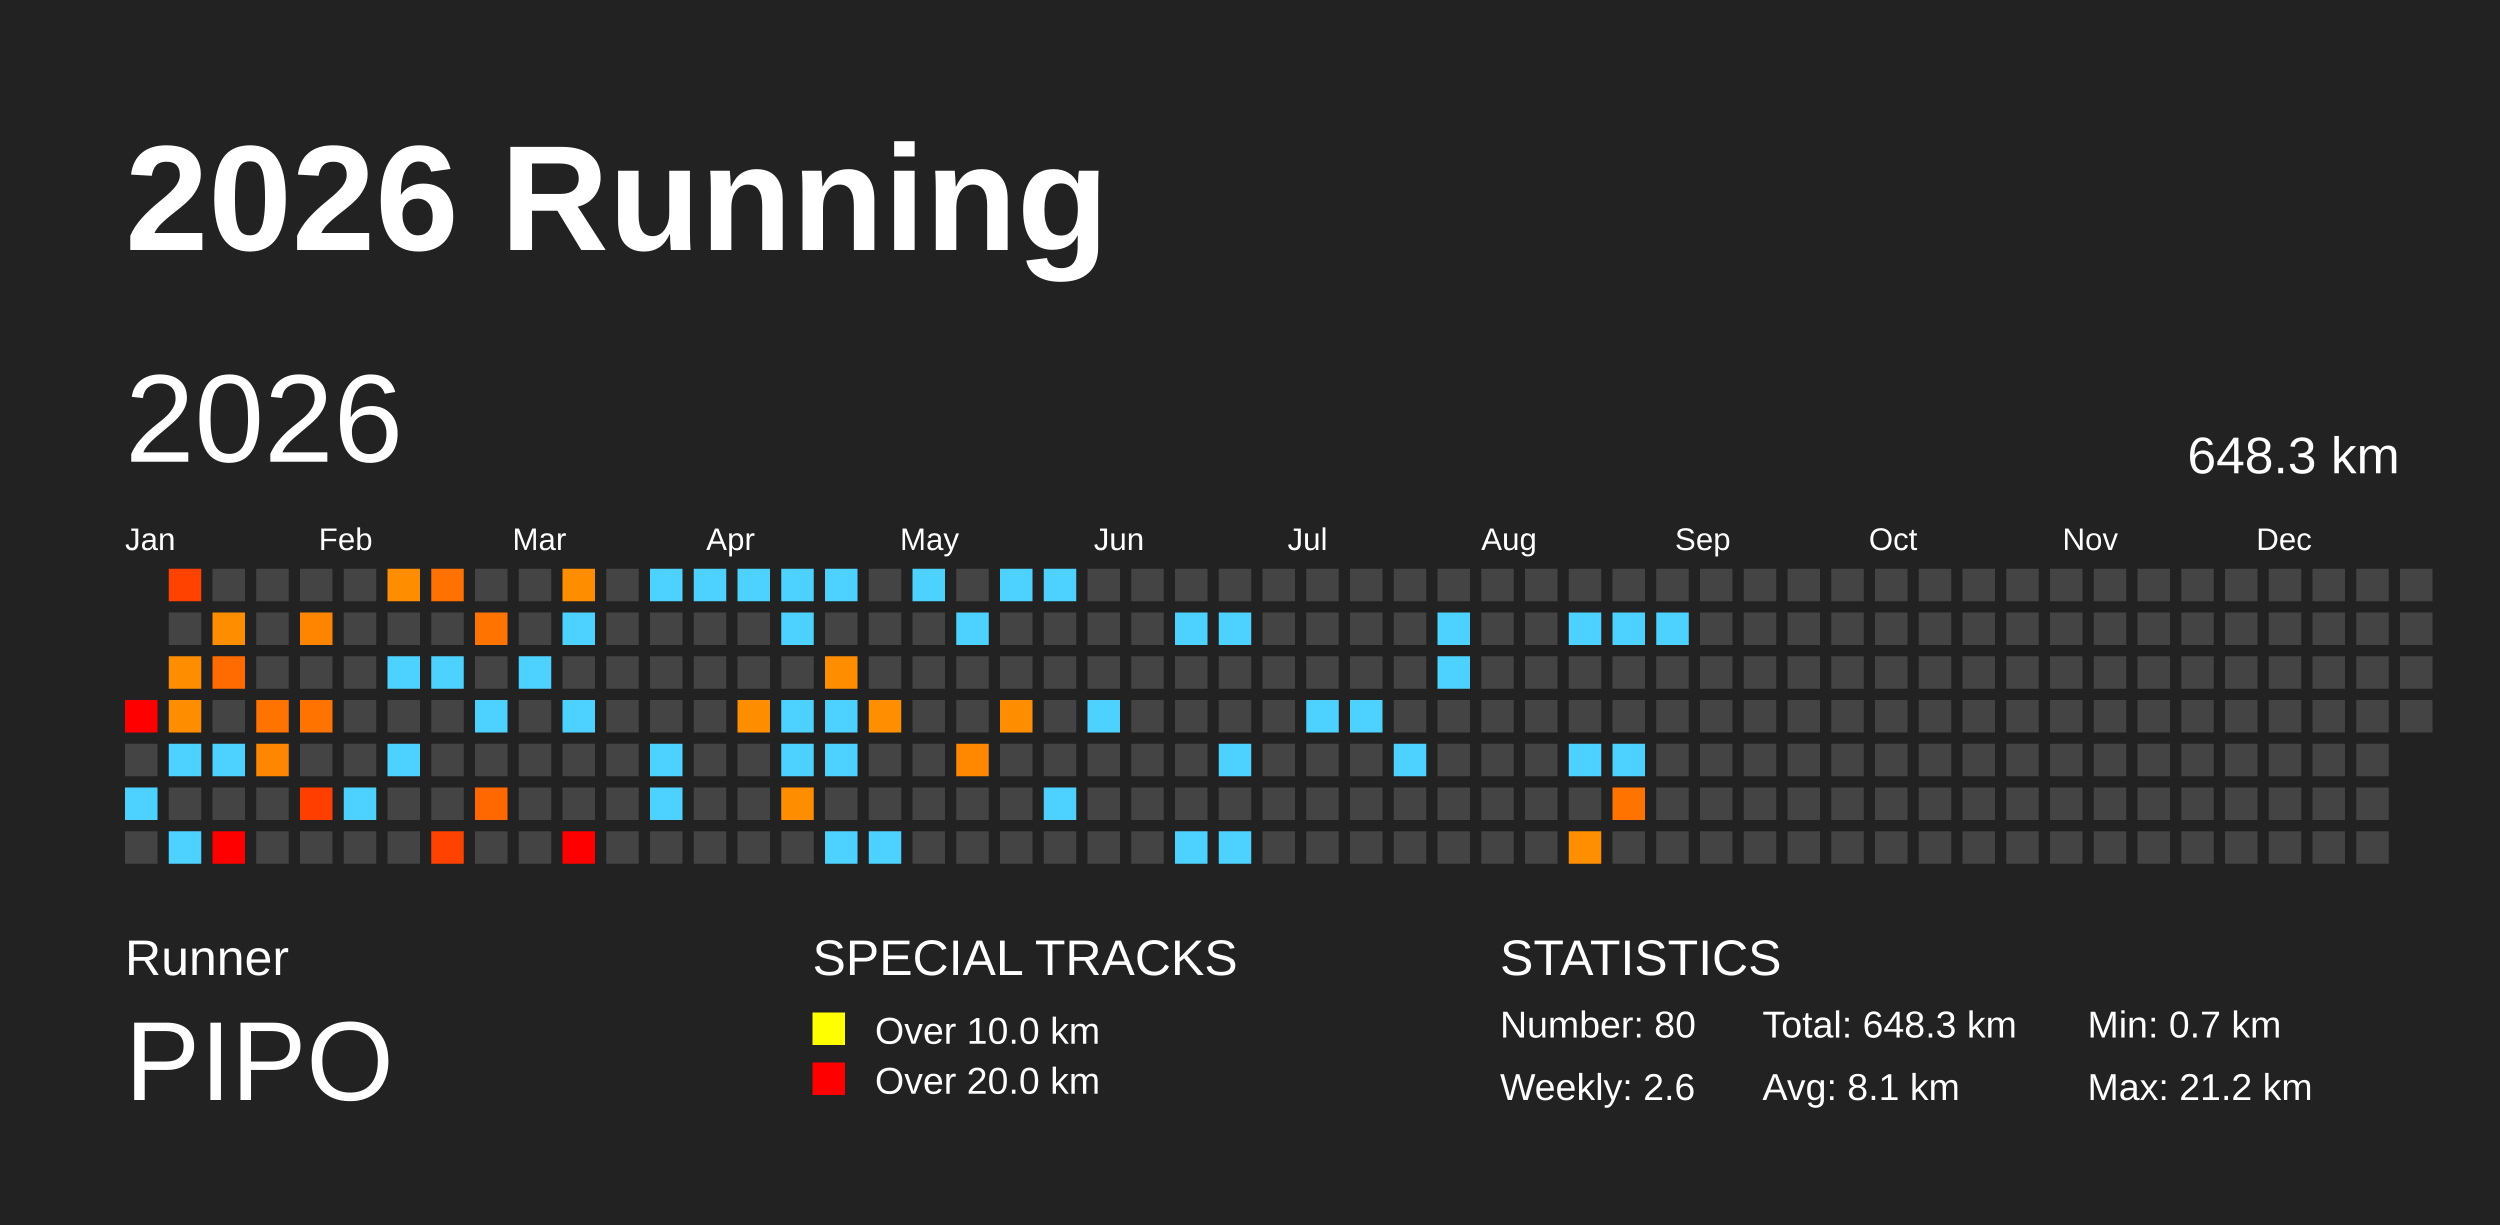
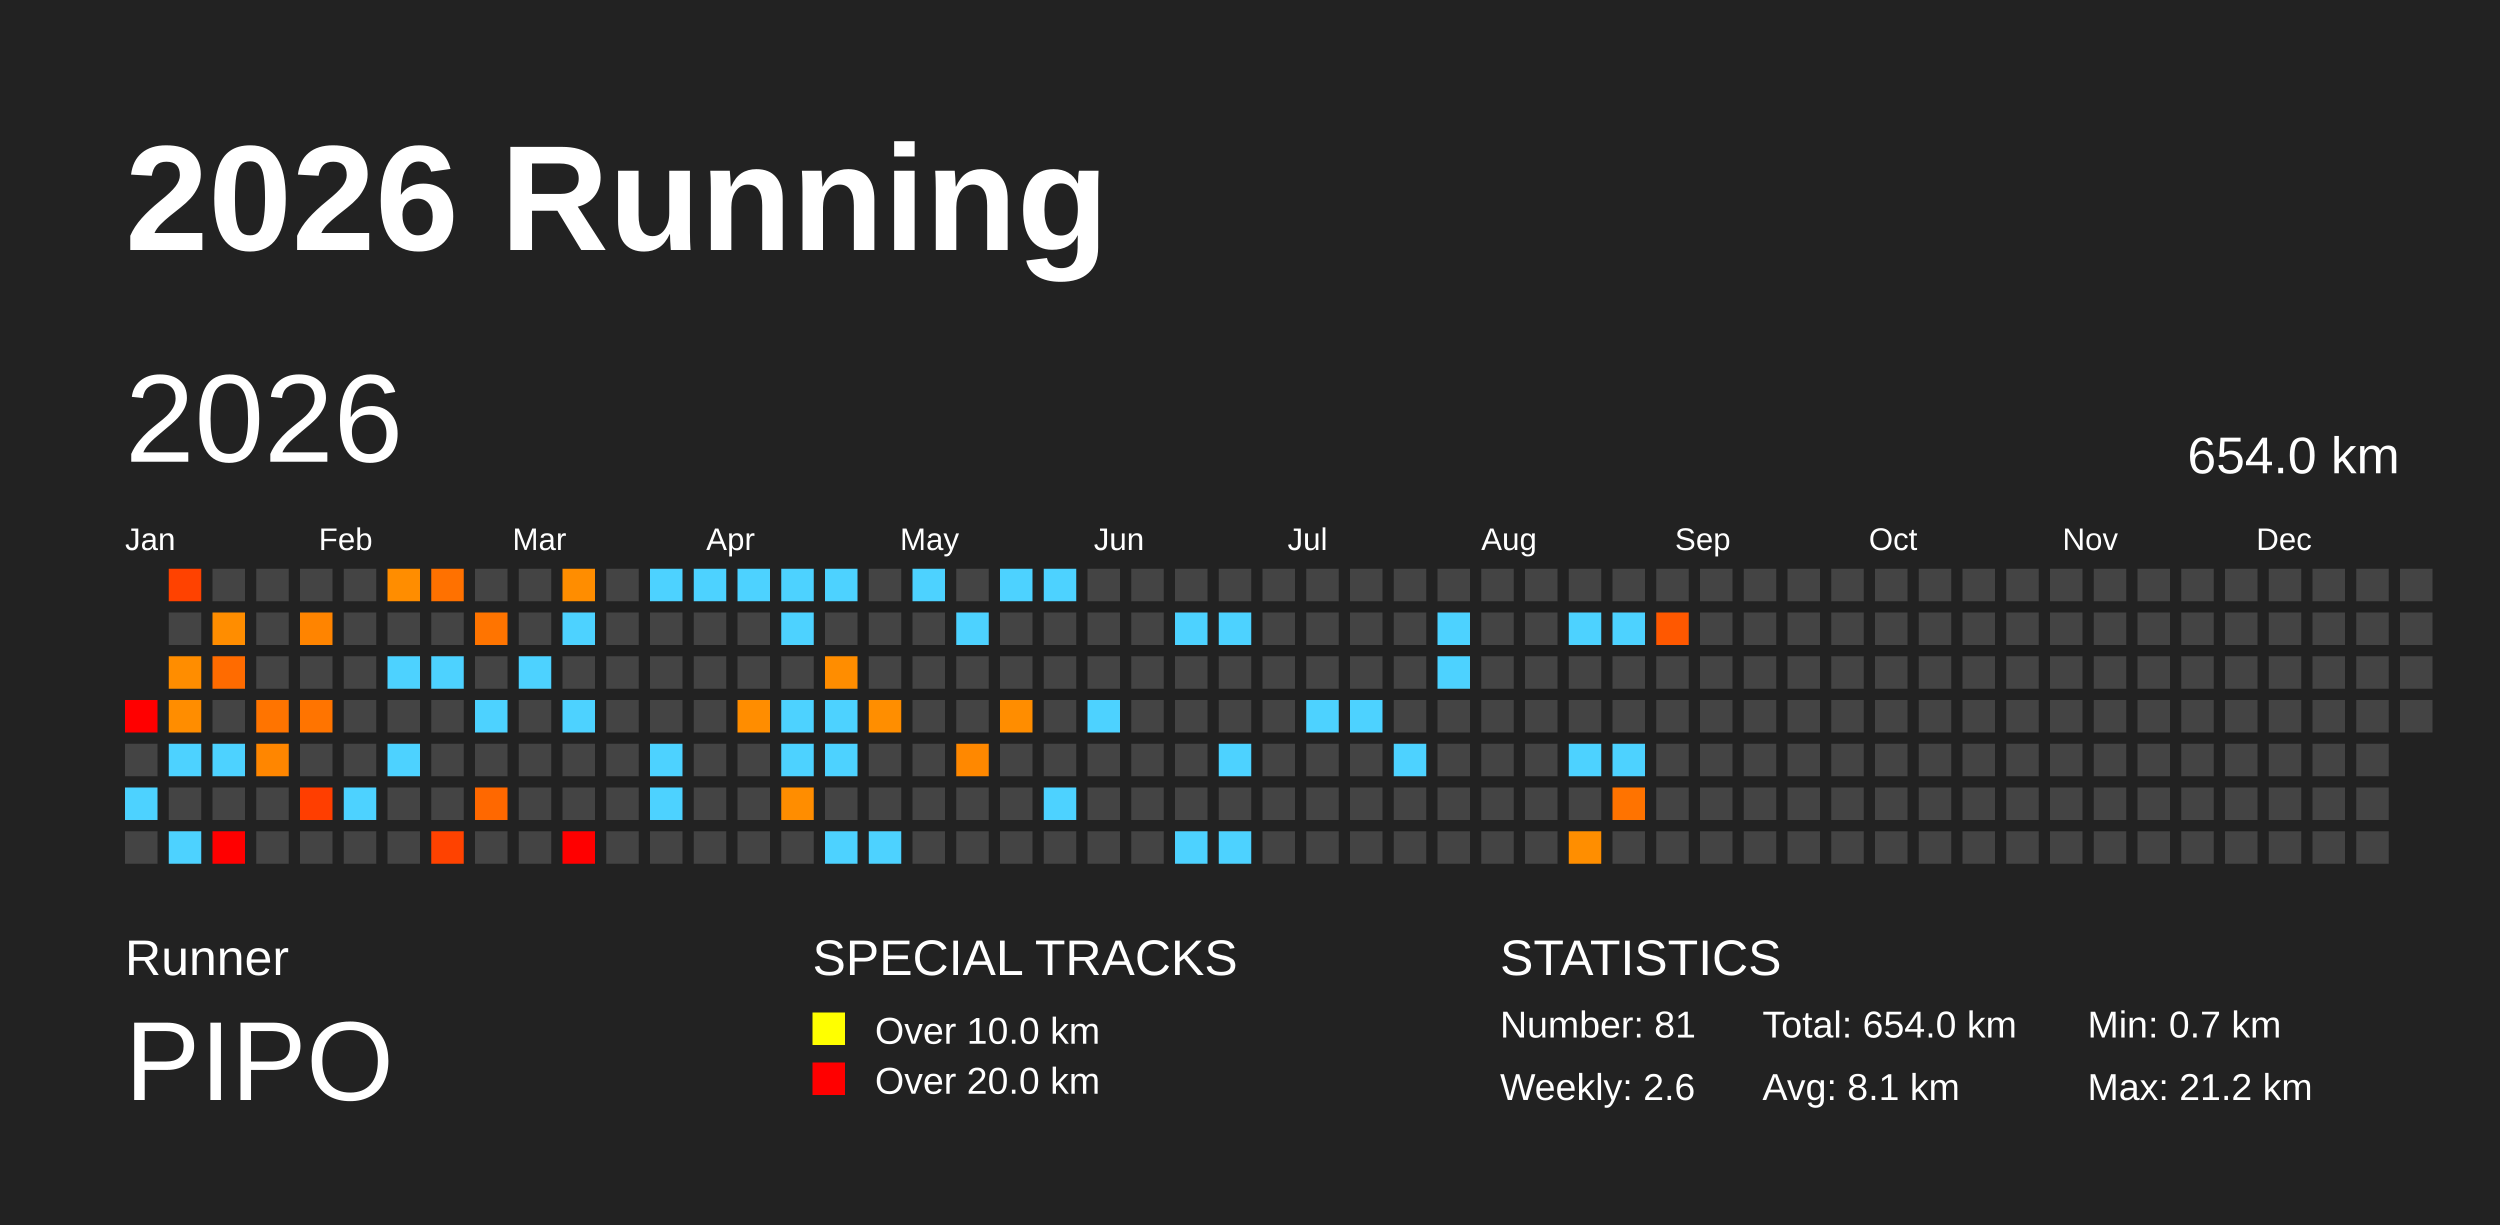
<svg xmlns="http://www.w3.org/2000/svg" baseProfile="full" height="98mm" version="1.1" viewBox="0,0,200,98" width="200mm">
  <defs />
  <rect fill="#222222" height="98" width="200" x="0" y="0" />
  <text fill="#FFFFFF" style="font-size:12px; font-family:Arial; font-weight:bold;" x="10" y="20">2026 Running</text>
  <text fill="#FFFFFF" style="font-size:4px; font-family:Arial" x="10" y="78">Runner</text>
  <text fill="#FFFFFF" style="font-size:9px; font-family:Arial" x="10" y="88">PIPO</text>
  <text fill="#FFFFFF" style="font-size:4px; font-family:Arial" x="65" y="78">SPECIAL TRACKS</text>
  <rect fill="yellow" height="2.6" width="2.6" x="65" y="81" />
  <text fill="#FFFFFF" style="font-size:3px; font-family:Arial" x="70" y="83.5">Over 10.0 km</text>
  <rect fill="red" height="2.6" width="2.6" x="65" y="85" />
  <text fill="#FFFFFF" style="font-size:3px; font-family:Arial" x="70" y="87.5">Over 20.0 km</text>
  <text fill="#FFFFFF" style="font-size:4px; font-family:Arial" x="120" y="78">STATISTICS</text>
-   <text fill="#FFFFFF" style="font-size:3px; font-family:Arial" x="120" y="83">Number: 80</text>
+   <text fill="#FFFFFF" style="font-size:3px; font-family:Arial" x="120" y="83">Number: 81</text>
  <text fill="#FFFFFF" style="font-size:3px; font-family:Arial" x="120" y="88">Weekly: 2.6</text>
-   <text fill="#FFFFFF" style="font-size:3px; font-family:Arial" x="141" y="83">Total: 648.3 km</text>
+   <text fill="#FFFFFF" style="font-size:3px; font-family:Arial" x="141" y="83">Total: 654.0 km</text>
  <text fill="#FFFFFF" style="font-size:3px; font-family:Arial" x="141" y="88">Avg: 8.1 km</text>
  <text fill="#FFFFFF" style="font-size:3px; font-family:Arial" x="167" y="83">Min: 0.7 km</text>
  <text fill="#FFFFFF" style="font-size:3px; font-family:Arial" x="167" y="88">Max: 21.2 km</text>
  <text dominant-baseline="hanging" fill="#FFFFFF" style="font-size:10.0px; font-family:Arial;" x="10" y="30">2026</text>
-   <text dominant-baseline="hanging" fill="#FFFFFF" style="font-size:4.125px; font-family:Arial;" x="175" y="35">648.3 km</text>
+   <text dominant-baseline="hanging" fill="#FFFFFF" style="font-size:4.125px; font-family:Arial;" x="175" y="35">654.0 km</text>
  <text fill="#FFFFFF" style="font-size:2.5px; font-family:Arial" x="10.0" y="44">Jan</text>
  <text fill="#FFFFFF" style="font-size:2.5px; font-family:Arial" x="25.5" y="44">Feb</text>
  <text fill="#FFFFFF" style="font-size:2.5px; font-family:Arial" x="41.0" y="44">Mar</text>
  <text fill="#FFFFFF" style="font-size:2.5px; font-family:Arial" x="56.5" y="44">Apr</text>
  <text fill="#FFFFFF" style="font-size:2.5px; font-family:Arial" x="72.0" y="44">May</text>
  <text fill="#FFFFFF" style="font-size:2.5px; font-family:Arial" x="87.5" y="44">Jun</text>
  <text fill="#FFFFFF" style="font-size:2.5px; font-family:Arial" x="103.0" y="44">Jul</text>
  <text fill="#FFFFFF" style="font-size:2.5px; font-family:Arial" x="118.5" y="44">Aug</text>
  <text fill="#FFFFFF" style="font-size:2.5px; font-family:Arial" x="134.0" y="44">Sep</text>
  <text fill="#FFFFFF" style="font-size:2.5px; font-family:Arial" x="149.5" y="44">Oct</text>
  <text fill="#FFFFFF" style="font-size:2.5px; font-family:Arial" x="165.0" y="44">Nov</text>
  <text fill="#FFFFFF" style="font-size:2.5px; font-family:Arial" x="180.5" y="44">Dec</text>
  <rect fill="red" height="2.6" width="2.6" x="10.0" y="56.0" />
  <rect fill="#444444" height="2.6" width="2.6" x="10.0" y="59.5" />
  <rect fill="#4dd2ff" height="2.6" width="2.6" x="10.0" y="63.0" />
  <rect fill="#444444" height="2.6" width="2.6" x="10.0" y="66.5" />
  <rect fill="#ff4200" height="2.6" width="2.6" x="13.5" y="45.5" />
  <rect fill="#444444" height="2.6" width="2.6" x="13.5" y="49.0" />
  <rect fill="#ff8d00" height="2.6" width="2.6" x="13.5" y="52.5" />
  <rect fill="#ff8d00" height="2.6" width="2.6" x="13.5" y="56.0" />
  <rect fill="#4dd2ff" height="2.6" width="2.6" x="13.5" y="59.5" />
  <rect fill="#444444" height="2.6" width="2.6" x="13.5" y="63.0" />
  <rect fill="#4dd2ff" height="2.6" width="2.6" x="13.5" y="66.5" />
  <rect fill="#444444" height="2.6" width="2.6" x="17.0" y="45.5" />
  <rect fill="#ff8d00" height="2.6" width="2.6" x="17.0" y="49.0" />
  <rect fill="#ff6b00" height="2.6" width="2.6" x="17.0" y="52.5" />
  <rect fill="#444444" height="2.6" width="2.6" x="17.0" y="56.0" />
  <rect fill="#4dd2ff" height="2.6" width="2.6" x="17.0" y="59.5" />
  <rect fill="#444444" height="2.6" width="2.6" x="17.0" y="63.0" />
  <rect fill="red" height="2.6" width="2.6" x="17.0" y="66.5" />
  <rect fill="#444444" height="2.6" width="2.6" x="20.5" y="45.5" />
  <rect fill="#444444" height="2.6" width="2.6" x="20.5" y="49.0" />
  <rect fill="#444444" height="2.6" width="2.6" x="20.5" y="52.5" />
  <rect fill="#ff7400" height="2.6" width="2.6" x="20.5" y="56.0" />
  <rect fill="#ff8600" height="2.6" width="2.6" x="20.5" y="59.5" />
  <rect fill="#444444" height="2.6" width="2.6" x="20.5" y="63.0" />
  <rect fill="#444444" height="2.6" width="2.6" x="20.5" y="66.5" />
  <rect fill="#444444" height="2.6" width="2.6" x="24.0" y="45.5" />
  <rect fill="#ff8400" height="2.6" width="2.6" x="24.0" y="49.0" />
  <rect fill="#444444" height="2.6" width="2.6" x="24.0" y="52.5" />
  <rect fill="#ff7400" height="2.6" width="2.6" x="24.0" y="56.0" />
  <rect fill="#444444" height="2.6" width="2.6" x="24.0" y="59.5" />
  <rect fill="#ff3e00" height="2.6" width="2.6" x="24.0" y="63.0" />
  <rect fill="#444444" height="2.6" width="2.6" x="24.0" y="66.5" />
  <rect fill="#444444" height="2.6" width="2.6" x="27.5" y="45.5" />
  <rect fill="#444444" height="2.6" width="2.6" x="27.5" y="49.0" />
  <rect fill="#444444" height="2.6" width="2.6" x="27.5" y="52.5" />
  <rect fill="#444444" height="2.6" width="2.6" x="27.5" y="56.0" />
  <rect fill="#444444" height="2.6" width="2.6" x="27.5" y="59.5" />
  <rect fill="#4dd2ff" height="2.6" width="2.6" x="27.5" y="63.0" />
  <rect fill="#444444" height="2.6" width="2.6" x="27.5" y="66.5" />
  <rect fill="#ff8d00" height="2.6" width="2.6" x="31.0" y="45.5" />
  <rect fill="#444444" height="2.6" width="2.6" x="31.0" y="49.0" />
  <rect fill="#4dd2ff" height="2.6" width="2.6" x="31.0" y="52.5" />
  <rect fill="#444444" height="2.6" width="2.6" x="31.0" y="56.0" />
  <rect fill="#4dd2ff" height="2.6" width="2.6" x="31.0" y="59.5" />
  <rect fill="#444444" height="2.6" width="2.6" x="31.0" y="63.0" />
  <rect fill="#444444" height="2.6" width="2.6" x="31.0" y="66.5" />
  <rect fill="#ff7100" height="2.6" width="2.6" x="34.5" y="45.5" />
  <rect fill="#444444" height="2.6" width="2.6" x="34.5" y="49.0" />
  <rect fill="#4dd2ff" height="2.6" width="2.6" x="34.5" y="52.5" />
  <rect fill="#444444" height="2.6" width="2.6" x="34.5" y="56.0" />
  <rect fill="#444444" height="2.6" width="2.6" x="34.5" y="59.5" />
  <rect fill="#444444" height="2.6" width="2.6" x="34.5" y="63.0" />
  <rect fill="#ff4200" height="2.6" width="2.6" x="34.5" y="66.5" />
  <rect fill="#444444" height="2.6" width="2.6" x="38.0" y="45.5" />
  <rect fill="#ff7400" height="2.6" width="2.6" x="38.0" y="49.0" />
  <rect fill="#444444" height="2.6" width="2.6" x="38.0" y="52.5" />
  <rect fill="#4dd2ff" height="2.6" width="2.6" x="38.0" y="56.0" />
  <rect fill="#444444" height="2.6" width="2.6" x="38.0" y="59.5" />
  <rect fill="#ff6800" height="2.6" width="2.6" x="38.0" y="63.0" />
  <rect fill="#444444" height="2.6" width="2.6" x="38.0" y="66.5" />
  <rect fill="#444444" height="2.6" width="2.6" x="41.5" y="45.5" />
  <rect fill="#444444" height="2.6" width="2.6" x="41.5" y="49.0" />
  <rect fill="#4dd2ff" height="2.6" width="2.6" x="41.5" y="52.5" />
  <rect fill="#444444" height="2.6" width="2.6" x="41.5" y="56.0" />
  <rect fill="#444444" height="2.6" width="2.6" x="41.5" y="59.5" />
  <rect fill="#444444" height="2.6" width="2.6" x="41.5" y="63.0" />
  <rect fill="#444444" height="2.6" width="2.6" x="41.5" y="66.5" />
  <rect fill="#ff8d00" height="2.6" width="2.6" x="45.0" y="45.5" />
  <rect fill="#4dd2ff" height="2.6" width="2.6" x="45.0" y="49.0" />
  <rect fill="#444444" height="2.6" width="2.6" x="45.0" y="52.5" />
  <rect fill="#4dd2ff" height="2.6" width="2.6" x="45.0" y="56.0" />
  <rect fill="#444444" height="2.6" width="2.6" x="45.0" y="59.5" />
  <rect fill="#444444" height="2.6" width="2.6" x="45.0" y="63.0" />
  <rect fill="red" height="2.6" width="2.6" x="45.0" y="66.5" />
  <rect fill="#444444" height="2.6" width="2.6" x="48.5" y="45.5" />
  <rect fill="#444444" height="2.6" width="2.6" x="48.5" y="49.0" />
  <rect fill="#444444" height="2.6" width="2.6" x="48.5" y="52.5" />
  <rect fill="#444444" height="2.6" width="2.6" x="48.5" y="56.0" />
  <rect fill="#444444" height="2.6" width="2.6" x="48.5" y="59.5" />
  <rect fill="#444444" height="2.6" width="2.6" x="48.5" y="63.0" />
  <rect fill="#444444" height="2.6" width="2.6" x="48.5" y="66.5" />
  <rect fill="#4dd2ff" height="2.6" width="2.6" x="52.0" y="45.5" />
  <rect fill="#444444" height="2.6" width="2.6" x="52.0" y="49.0" />
  <rect fill="#444444" height="2.6" width="2.6" x="52.0" y="52.5" />
  <rect fill="#444444" height="2.6" width="2.6" x="52.0" y="56.0" />
  <rect fill="#4dd2ff" height="2.6" width="2.6" x="52.0" y="59.5" />
  <rect fill="#4dd2ff" height="2.6" width="2.6" x="52.0" y="63.0" />
  <rect fill="#444444" height="2.6" width="2.6" x="52.0" y="66.5" />
  <rect fill="#4dd2ff" height="2.6" width="2.6" x="55.5" y="45.5" />
  <rect fill="#444444" height="2.6" width="2.6" x="55.5" y="49.0" />
  <rect fill="#444444" height="2.6" width="2.6" x="55.5" y="52.5" />
  <rect fill="#444444" height="2.6" width="2.6" x="55.5" y="56.0" />
  <rect fill="#444444" height="2.6" width="2.6" x="55.5" y="59.5" />
  <rect fill="#444444" height="2.6" width="2.6" x="55.5" y="63.0" />
  <rect fill="#444444" height="2.6" width="2.6" x="55.5" y="66.5" />
  <rect fill="#4dd2ff" height="2.6" width="2.6" x="59.0" y="45.5" />
  <rect fill="#444444" height="2.6" width="2.6" x="59.0" y="49.0" />
  <rect fill="#444444" height="2.6" width="2.6" x="59.0" y="52.5" />
  <rect fill="#ff8d00" height="2.6" width="2.6" x="59.0" y="56.0" />
  <rect fill="#444444" height="2.6" width="2.6" x="59.0" y="59.5" />
  <rect fill="#444444" height="2.6" width="2.6" x="59.0" y="63.0" />
  <rect fill="#444444" height="2.6" width="2.6" x="59.0" y="66.5" />
  <rect fill="#4dd2ff" height="2.6" width="2.6" x="62.5" y="45.5" />
  <rect fill="#4dd2ff" height="2.6" width="2.6" x="62.5" y="49.0" />
  <rect fill="#444444" height="2.6" width="2.6" x="62.5" y="52.5" />
  <rect fill="#4dd2ff" height="2.6" width="2.6" x="62.5" y="56.0" />
  <rect fill="#4dd2ff" height="2.6" width="2.6" x="62.5" y="59.5" />
  <rect fill="#ff8d00" height="2.6" width="2.6" x="62.5" y="63.0" />
  <rect fill="#444444" height="2.6" width="2.6" x="62.5" y="66.5" />
  <rect fill="#4dd2ff" height="2.6" width="2.6" x="66.0" y="45.5" />
  <rect fill="#444444" height="2.6" width="2.6" x="66.0" y="49.0" />
  <rect fill="#ff8d00" height="2.6" width="2.6" x="66.0" y="52.5" />
  <rect fill="#4dd2ff" height="2.6" width="2.6" x="66.0" y="56.0" />
  <rect fill="#4dd2ff" height="2.6" width="2.6" x="66.0" y="59.5" />
  <rect fill="#444444" height="2.6" width="2.6" x="66.0" y="63.0" />
  <rect fill="#4dd2ff" height="2.6" width="2.6" x="66.0" y="66.5" />
  <rect fill="#444444" height="2.6" width="2.6" x="69.5" y="45.5" />
  <rect fill="#444444" height="2.6" width="2.6" x="69.5" y="49.0" />
  <rect fill="#444444" height="2.6" width="2.6" x="69.5" y="52.5" />
  <rect fill="#ff8e00" height="2.6" width="2.6" x="69.5" y="56.0" />
  <rect fill="#444444" height="2.6" width="2.6" x="69.5" y="59.5" />
  <rect fill="#444444" height="2.6" width="2.6" x="69.5" y="63.0" />
  <rect fill="#4dd2ff" height="2.6" width="2.6" x="69.5" y="66.5" />
  <rect fill="#4dd2ff" height="2.6" width="2.6" x="73.0" y="45.5" />
  <rect fill="#444444" height="2.6" width="2.6" x="73.0" y="49.0" />
  <rect fill="#444444" height="2.6" width="2.6" x="73.0" y="52.5" />
  <rect fill="#444444" height="2.6" width="2.6" x="73.0" y="56.0" />
  <rect fill="#444444" height="2.6" width="2.6" x="73.0" y="59.5" />
  <rect fill="#444444" height="2.6" width="2.6" x="73.0" y="63.0" />
  <rect fill="#444444" height="2.6" width="2.6" x="73.0" y="66.5" />
  <rect fill="#444444" height="2.6" width="2.6" x="76.5" y="45.5" />
  <rect fill="#4dd2ff" height="2.6" width="2.6" x="76.5" y="49.0" />
  <rect fill="#444444" height="2.6" width="2.6" x="76.5" y="52.5" />
  <rect fill="#444444" height="2.6" width="2.6" x="76.5" y="56.0" />
  <rect fill="#ff8800" height="2.6" width="2.6" x="76.5" y="59.5" />
  <rect fill="#444444" height="2.6" width="2.6" x="76.5" y="63.0" />
  <rect fill="#444444" height="2.6" width="2.6" x="76.5" y="66.5" />
  <rect fill="#4dd2ff" height="2.6" width="2.6" x="80.0" y="45.5" />
  <rect fill="#444444" height="2.6" width="2.6" x="80.0" y="49.0" />
  <rect fill="#444444" height="2.6" width="2.6" x="80.0" y="52.5" />
  <rect fill="#ff8d00" height="2.6" width="2.6" x="80.0" y="56.0" />
  <rect fill="#444444" height="2.6" width="2.6" x="80.0" y="59.5" />
  <rect fill="#444444" height="2.6" width="2.6" x="80.0" y="63.0" />
  <rect fill="#444444" height="2.6" width="2.6" x="80.0" y="66.5" />
  <rect fill="#4dd2ff" height="2.6" width="2.6" x="83.5" y="45.5" />
  <rect fill="#444444" height="2.6" width="2.6" x="83.5" y="49.0" />
  <rect fill="#444444" height="2.6" width="2.6" x="83.5" y="52.5" />
  <rect fill="#444444" height="2.6" width="2.6" x="83.5" y="56.0" />
  <rect fill="#444444" height="2.6" width="2.6" x="83.5" y="59.5" />
  <rect fill="#4dd2ff" height="2.6" width="2.6" x="83.5" y="63.0" />
  <rect fill="#444444" height="2.6" width="2.6" x="83.5" y="66.5" />
  <rect fill="#444444" height="2.6" width="2.6" x="87.0" y="45.5" />
  <rect fill="#444444" height="2.6" width="2.6" x="87.0" y="49.0" />
  <rect fill="#444444" height="2.6" width="2.6" x="87.0" y="52.5" />
  <rect fill="#4dd2ff" height="2.6" width="2.6" x="87.0" y="56.0" />
  <rect fill="#444444" height="2.6" width="2.6" x="87.0" y="59.5" />
  <rect fill="#444444" height="2.6" width="2.6" x="87.0" y="63.0" />
  <rect fill="#444444" height="2.6" width="2.6" x="87.0" y="66.5" />
  <rect fill="#444444" height="2.6" width="2.6" x="90.5" y="45.5" />
  <rect fill="#444444" height="2.6" width="2.6" x="90.5" y="49.0" />
  <rect fill="#444444" height="2.6" width="2.6" x="90.5" y="52.5" />
  <rect fill="#444444" height="2.6" width="2.6" x="90.5" y="56.0" />
  <rect fill="#444444" height="2.6" width="2.6" x="90.5" y="59.5" />
  <rect fill="#444444" height="2.6" width="2.6" x="90.5" y="63.0" />
  <rect fill="#444444" height="2.6" width="2.6" x="90.5" y="66.5" />
  <rect fill="#444444" height="2.6" width="2.6" x="94.0" y="45.5" />
  <rect fill="#4dd2ff" height="2.6" width="2.6" x="94.0" y="49.0" />
  <rect fill="#444444" height="2.6" width="2.6" x="94.0" y="52.5" />
  <rect fill="#444444" height="2.6" width="2.6" x="94.0" y="56.0" />
  <rect fill="#444444" height="2.6" width="2.6" x="94.0" y="59.5" />
  <rect fill="#444444" height="2.6" width="2.6" x="94.0" y="63.0" />
  <rect fill="#4dd2ff" height="2.6" width="2.6" x="94.0" y="66.5" />
  <rect fill="#444444" height="2.6" width="2.6" x="97.5" y="45.5" />
  <rect fill="#4dd2ff" height="2.6" width="2.6" x="97.5" y="49.0" />
  <rect fill="#444444" height="2.6" width="2.6" x="97.5" y="52.5" />
  <rect fill="#444444" height="2.6" width="2.6" x="97.5" y="56.0" />
  <rect fill="#4dd2ff" height="2.6" width="2.6" x="97.5" y="59.5" />
  <rect fill="#444444" height="2.6" width="2.6" x="97.5" y="63.0" />
  <rect fill="#4dd2ff" height="2.6" width="2.6" x="97.5" y="66.5" />
  <rect fill="#444444" height="2.6" width="2.6" x="101.0" y="45.5" />
  <rect fill="#444444" height="2.6" width="2.6" x="101.0" y="49.0" />
  <rect fill="#444444" height="2.6" width="2.6" x="101.0" y="52.5" />
  <rect fill="#444444" height="2.6" width="2.6" x="101.0" y="56.0" />
  <rect fill="#444444" height="2.6" width="2.6" x="101.0" y="59.5" />
  <rect fill="#444444" height="2.6" width="2.6" x="101.0" y="63.0" />
  <rect fill="#444444" height="2.6" width="2.6" x="101.0" y="66.5" />
  <rect fill="#444444" height="2.6" width="2.6" x="104.5" y="45.5" />
  <rect fill="#444444" height="2.6" width="2.6" x="104.5" y="49.0" />
  <rect fill="#444444" height="2.6" width="2.6" x="104.5" y="52.5" />
  <rect fill="#4dd2ff" height="2.6" width="2.6" x="104.5" y="56.0" />
  <rect fill="#444444" height="2.6" width="2.6" x="104.5" y="59.5" />
  <rect fill="#444444" height="2.6" width="2.6" x="104.5" y="63.0" />
  <rect fill="#444444" height="2.6" width="2.6" x="104.5" y="66.5" />
  <rect fill="#444444" height="2.6" width="2.6" x="108.0" y="45.5" />
  <rect fill="#444444" height="2.6" width="2.6" x="108.0" y="49.0" />
  <rect fill="#444444" height="2.6" width="2.6" x="108.0" y="52.5" />
  <rect fill="#4dd2ff" height="2.6" width="2.6" x="108.0" y="56.0" />
  <rect fill="#444444" height="2.6" width="2.6" x="108.0" y="59.5" />
  <rect fill="#444444" height="2.6" width="2.6" x="108.0" y="63.0" />
  <rect fill="#444444" height="2.6" width="2.6" x="108.0" y="66.5" />
  <rect fill="#444444" height="2.6" width="2.6" x="111.5" y="45.5" />
  <rect fill="#444444" height="2.6" width="2.6" x="111.5" y="49.0" />
  <rect fill="#444444" height="2.6" width="2.6" x="111.5" y="52.5" />
  <rect fill="#444444" height="2.6" width="2.6" x="111.5" y="56.0" />
  <rect fill="#4dd2ff" height="2.6" width="2.6" x="111.5" y="59.5" />
  <rect fill="#444444" height="2.6" width="2.6" x="111.5" y="63.0" />
  <rect fill="#444444" height="2.6" width="2.6" x="111.5" y="66.5" />
  <rect fill="#444444" height="2.6" width="2.6" x="115.0" y="45.5" />
  <rect fill="#4dd2ff" height="2.6" width="2.6" x="115.0" y="49.0" />
  <rect fill="#4dd2ff" height="2.6" width="2.6" x="115.0" y="52.5" />
  <rect fill="#444444" height="2.6" width="2.6" x="115.0" y="56.0" />
  <rect fill="#444444" height="2.6" width="2.6" x="115.0" y="59.5" />
  <rect fill="#444444" height="2.6" width="2.6" x="115.0" y="63.0" />
  <rect fill="#444444" height="2.6" width="2.6" x="115.0" y="66.5" />
  <rect fill="#444444" height="2.6" width="2.6" x="118.5" y="45.5" />
  <rect fill="#444444" height="2.6" width="2.6" x="118.5" y="49.0" />
  <rect fill="#444444" height="2.6" width="2.6" x="118.5" y="52.5" />
  <rect fill="#444444" height="2.6" width="2.6" x="118.5" y="56.0" />
  <rect fill="#444444" height="2.6" width="2.6" x="118.5" y="59.5" />
  <rect fill="#444444" height="2.6" width="2.6" x="118.5" y="63.0" />
  <rect fill="#444444" height="2.6" width="2.6" x="118.5" y="66.5" />
  <rect fill="#444444" height="2.6" width="2.6" x="122.0" y="45.5" />
  <rect fill="#444444" height="2.6" width="2.6" x="122.0" y="49.0" />
  <rect fill="#444444" height="2.6" width="2.6" x="122.0" y="52.5" />
  <rect fill="#444444" height="2.6" width="2.6" x="122.0" y="56.0" />
  <rect fill="#444444" height="2.6" width="2.6" x="122.0" y="59.5" />
  <rect fill="#444444" height="2.6" width="2.6" x="122.0" y="63.0" />
  <rect fill="#444444" height="2.6" width="2.6" x="122.0" y="66.5" />
  <rect fill="#444444" height="2.6" width="2.6" x="125.5" y="45.5" />
  <rect fill="#4dd2ff" height="2.6" width="2.6" x="125.5" y="49.0" />
  <rect fill="#444444" height="2.6" width="2.6" x="125.5" y="52.5" />
  <rect fill="#444444" height="2.6" width="2.6" x="125.5" y="56.0" />
  <rect fill="#4dd2ff" height="2.6" width="2.6" x="125.5" y="59.5" />
  <rect fill="#444444" height="2.6" width="2.6" x="125.5" y="63.0" />
  <rect fill="#ff8e00" height="2.6" width="2.6" x="125.5" y="66.5" />
  <rect fill="#444444" height="2.6" width="2.6" x="129.0" y="45.5" />
  <rect fill="#4dd2ff" height="2.6" width="2.6" x="129.0" y="49.0" />
  <rect fill="#444444" height="2.6" width="2.6" x="129.0" y="52.5" />
  <rect fill="#444444" height="2.6" width="2.6" x="129.0" y="56.0" />
  <rect fill="#4dd2ff" height="2.6" width="2.6" x="129.0" y="59.5" />
  <rect fill="#ff7300" height="2.6" width="2.6" x="129.0" y="63.0" />
  <rect fill="#444444" height="2.6" width="2.6" x="129.0" y="66.5" />
  <rect fill="#444444" height="2.6" width="2.6" x="132.5" y="45.5" />
-   <rect fill="#4dd2ff" height="2.6" width="2.6" x="132.5" y="49.0" />
+   <rect fill="#ff5800" height="2.6" width="2.6" x="132.5" y="49.0" />
  <rect fill="#444444" height="2.6" width="2.6" x="132.5" y="52.5" />
  <rect fill="#444444" height="2.6" width="2.6" x="132.5" y="56.0" />
  <rect fill="#444444" height="2.6" width="2.6" x="132.5" y="59.5" />
  <rect fill="#444444" height="2.6" width="2.6" x="132.5" y="63.0" />
  <rect fill="#444444" height="2.6" width="2.6" x="132.5" y="66.5" />
  <rect fill="#444444" height="2.6" width="2.6" x="136.0" y="45.5" />
  <rect fill="#444444" height="2.6" width="2.6" x="136.0" y="49.0" />
  <rect fill="#444444" height="2.6" width="2.6" x="136.0" y="52.5" />
  <rect fill="#444444" height="2.6" width="2.6" x="136.0" y="56.0" />
  <rect fill="#444444" height="2.6" width="2.6" x="136.0" y="59.5" />
  <rect fill="#444444" height="2.6" width="2.6" x="136.0" y="63.0" />
  <rect fill="#444444" height="2.6" width="2.6" x="136.0" y="66.5" />
  <rect fill="#444444" height="2.6" width="2.6" x="139.5" y="45.5" />
  <rect fill="#444444" height="2.6" width="2.6" x="139.5" y="49.0" />
  <rect fill="#444444" height="2.6" width="2.6" x="139.5" y="52.5" />
  <rect fill="#444444" height="2.6" width="2.6" x="139.5" y="56.0" />
  <rect fill="#444444" height="2.6" width="2.6" x="139.5" y="59.5" />
  <rect fill="#444444" height="2.6" width="2.6" x="139.5" y="63.0" />
  <rect fill="#444444" height="2.6" width="2.6" x="139.5" y="66.5" />
  <rect fill="#444444" height="2.6" width="2.6" x="143.0" y="45.5" />
  <rect fill="#444444" height="2.6" width="2.6" x="143.0" y="49.0" />
  <rect fill="#444444" height="2.6" width="2.6" x="143.0" y="52.5" />
  <rect fill="#444444" height="2.6" width="2.6" x="143.0" y="56.0" />
  <rect fill="#444444" height="2.6" width="2.6" x="143.0" y="59.5" />
  <rect fill="#444444" height="2.6" width="2.6" x="143.0" y="63.0" />
  <rect fill="#444444" height="2.6" width="2.6" x="143.0" y="66.5" />
  <rect fill="#444444" height="2.6" width="2.6" x="146.5" y="45.5" />
  <rect fill="#444444" height="2.6" width="2.6" x="146.5" y="49.0" />
  <rect fill="#444444" height="2.6" width="2.6" x="146.5" y="52.5" />
  <rect fill="#444444" height="2.6" width="2.6" x="146.5" y="56.0" />
  <rect fill="#444444" height="2.6" width="2.6" x="146.5" y="59.5" />
  <rect fill="#444444" height="2.6" width="2.6" x="146.5" y="63.0" />
  <rect fill="#444444" height="2.6" width="2.6" x="146.5" y="66.5" />
  <rect fill="#444444" height="2.6" width="2.6" x="150.0" y="45.5" />
  <rect fill="#444444" height="2.6" width="2.6" x="150.0" y="49.0" />
  <rect fill="#444444" height="2.6" width="2.6" x="150.0" y="52.5" />
  <rect fill="#444444" height="2.6" width="2.6" x="150.0" y="56.0" />
  <rect fill="#444444" height="2.6" width="2.6" x="150.0" y="59.5" />
  <rect fill="#444444" height="2.6" width="2.6" x="150.0" y="63.0" />
  <rect fill="#444444" height="2.6" width="2.6" x="150.0" y="66.5" />
  <rect fill="#444444" height="2.6" width="2.6" x="153.5" y="45.5" />
  <rect fill="#444444" height="2.6" width="2.6" x="153.5" y="49.0" />
  <rect fill="#444444" height="2.6" width="2.6" x="153.5" y="52.5" />
  <rect fill="#444444" height="2.6" width="2.6" x="153.5" y="56.0" />
  <rect fill="#444444" height="2.6" width="2.6" x="153.5" y="59.5" />
  <rect fill="#444444" height="2.6" width="2.6" x="153.5" y="63.0" />
  <rect fill="#444444" height="2.6" width="2.6" x="153.5" y="66.5" />
  <rect fill="#444444" height="2.6" width="2.6" x="157.0" y="45.5" />
  <rect fill="#444444" height="2.6" width="2.6" x="157.0" y="49.0" />
  <rect fill="#444444" height="2.6" width="2.6" x="157.0" y="52.5" />
  <rect fill="#444444" height="2.6" width="2.6" x="157.0" y="56.0" />
  <rect fill="#444444" height="2.6" width="2.6" x="157.0" y="59.5" />
  <rect fill="#444444" height="2.6" width="2.6" x="157.0" y="63.0" />
  <rect fill="#444444" height="2.6" width="2.6" x="157.0" y="66.5" />
  <rect fill="#444444" height="2.6" width="2.6" x="160.5" y="45.5" />
  <rect fill="#444444" height="2.6" width="2.6" x="160.5" y="49.0" />
  <rect fill="#444444" height="2.6" width="2.6" x="160.5" y="52.5" />
  <rect fill="#444444" height="2.6" width="2.6" x="160.5" y="56.0" />
  <rect fill="#444444" height="2.6" width="2.6" x="160.5" y="59.5" />
  <rect fill="#444444" height="2.6" width="2.6" x="160.5" y="63.0" />
  <rect fill="#444444" height="2.6" width="2.6" x="160.5" y="66.5" />
  <rect fill="#444444" height="2.6" width="2.6" x="164.0" y="45.5" />
  <rect fill="#444444" height="2.6" width="2.6" x="164.0" y="49.0" />
  <rect fill="#444444" height="2.6" width="2.6" x="164.0" y="52.5" />
  <rect fill="#444444" height="2.6" width="2.6" x="164.0" y="56.0" />
  <rect fill="#444444" height="2.6" width="2.6" x="164.0" y="59.5" />
  <rect fill="#444444" height="2.6" width="2.6" x="164.0" y="63.0" />
  <rect fill="#444444" height="2.6" width="2.6" x="164.0" y="66.5" />
  <rect fill="#444444" height="2.6" width="2.6" x="167.5" y="45.5" />
  <rect fill="#444444" height="2.6" width="2.6" x="167.5" y="49.0" />
  <rect fill="#444444" height="2.6" width="2.6" x="167.5" y="52.5" />
  <rect fill="#444444" height="2.6" width="2.6" x="167.5" y="56.0" />
  <rect fill="#444444" height="2.6" width="2.6" x="167.5" y="59.5" />
  <rect fill="#444444" height="2.6" width="2.6" x="167.5" y="63.0" />
  <rect fill="#444444" height="2.6" width="2.6" x="167.5" y="66.5" />
  <rect fill="#444444" height="2.6" width="2.6" x="171.0" y="45.5" />
  <rect fill="#444444" height="2.6" width="2.6" x="171.0" y="49.0" />
  <rect fill="#444444" height="2.6" width="2.6" x="171.0" y="52.5" />
  <rect fill="#444444" height="2.6" width="2.6" x="171.0" y="56.0" />
  <rect fill="#444444" height="2.6" width="2.6" x="171.0" y="59.5" />
  <rect fill="#444444" height="2.6" width="2.6" x="171.0" y="63.0" />
  <rect fill="#444444" height="2.6" width="2.6" x="171.0" y="66.5" />
  <rect fill="#444444" height="2.6" width="2.6" x="174.5" y="45.5" />
  <rect fill="#444444" height="2.6" width="2.6" x="174.5" y="49.0" />
  <rect fill="#444444" height="2.6" width="2.6" x="174.5" y="52.5" />
  <rect fill="#444444" height="2.6" width="2.6" x="174.5" y="56.0" />
  <rect fill="#444444" height="2.6" width="2.6" x="174.5" y="59.5" />
  <rect fill="#444444" height="2.6" width="2.6" x="174.5" y="63.0" />
  <rect fill="#444444" height="2.6" width="2.6" x="174.5" y="66.5" />
  <rect fill="#444444" height="2.6" width="2.6" x="178.0" y="45.5" />
  <rect fill="#444444" height="2.6" width="2.6" x="178.0" y="49.0" />
  <rect fill="#444444" height="2.6" width="2.6" x="178.0" y="52.5" />
  <rect fill="#444444" height="2.6" width="2.6" x="178.0" y="56.0" />
  <rect fill="#444444" height="2.6" width="2.6" x="178.0" y="59.5" />
  <rect fill="#444444" height="2.6" width="2.6" x="178.0" y="63.0" />
  <rect fill="#444444" height="2.6" width="2.6" x="178.0" y="66.5" />
  <rect fill="#444444" height="2.6" width="2.6" x="181.5" y="45.5" />
  <rect fill="#444444" height="2.6" width="2.6" x="181.5" y="49.0" />
  <rect fill="#444444" height="2.6" width="2.6" x="181.5" y="52.5" />
  <rect fill="#444444" height="2.6" width="2.6" x="181.5" y="56.0" />
  <rect fill="#444444" height="2.6" width="2.6" x="181.5" y="59.5" />
  <rect fill="#444444" height="2.6" width="2.6" x="181.5" y="63.0" />
  <rect fill="#444444" height="2.6" width="2.6" x="181.5" y="66.5" />
  <rect fill="#444444" height="2.6" width="2.6" x="185.0" y="45.5" />
  <rect fill="#444444" height="2.6" width="2.6" x="185.0" y="49.0" />
  <rect fill="#444444" height="2.6" width="2.6" x="185.0" y="52.5" />
  <rect fill="#444444" height="2.6" width="2.6" x="185.0" y="56.0" />
  <rect fill="#444444" height="2.6" width="2.6" x="185.0" y="59.5" />
  <rect fill="#444444" height="2.6" width="2.6" x="185.0" y="63.0" />
  <rect fill="#444444" height="2.6" width="2.6" x="185.0" y="66.5" />
  <rect fill="#444444" height="2.6" width="2.6" x="188.5" y="45.5" />
  <rect fill="#444444" height="2.6" width="2.6" x="188.5" y="49.0" />
  <rect fill="#444444" height="2.6" width="2.6" x="188.5" y="52.5" />
  <rect fill="#444444" height="2.6" width="2.6" x="188.5" y="56.0" />
  <rect fill="#444444" height="2.6" width="2.6" x="188.5" y="59.5" />
  <rect fill="#444444" height="2.6" width="2.6" x="188.5" y="63.0" />
  <rect fill="#444444" height="2.6" width="2.6" x="188.5" y="66.5" />
  <rect fill="#444444" height="2.6" width="2.6" x="192.0" y="45.5" />
  <rect fill="#444444" height="2.6" width="2.6" x="192.0" y="49.0" />
  <rect fill="#444444" height="2.6" width="2.6" x="192.0" y="52.5" />
  <rect fill="#444444" height="2.6" width="2.6" x="192.0" y="56.0" />
</svg>
